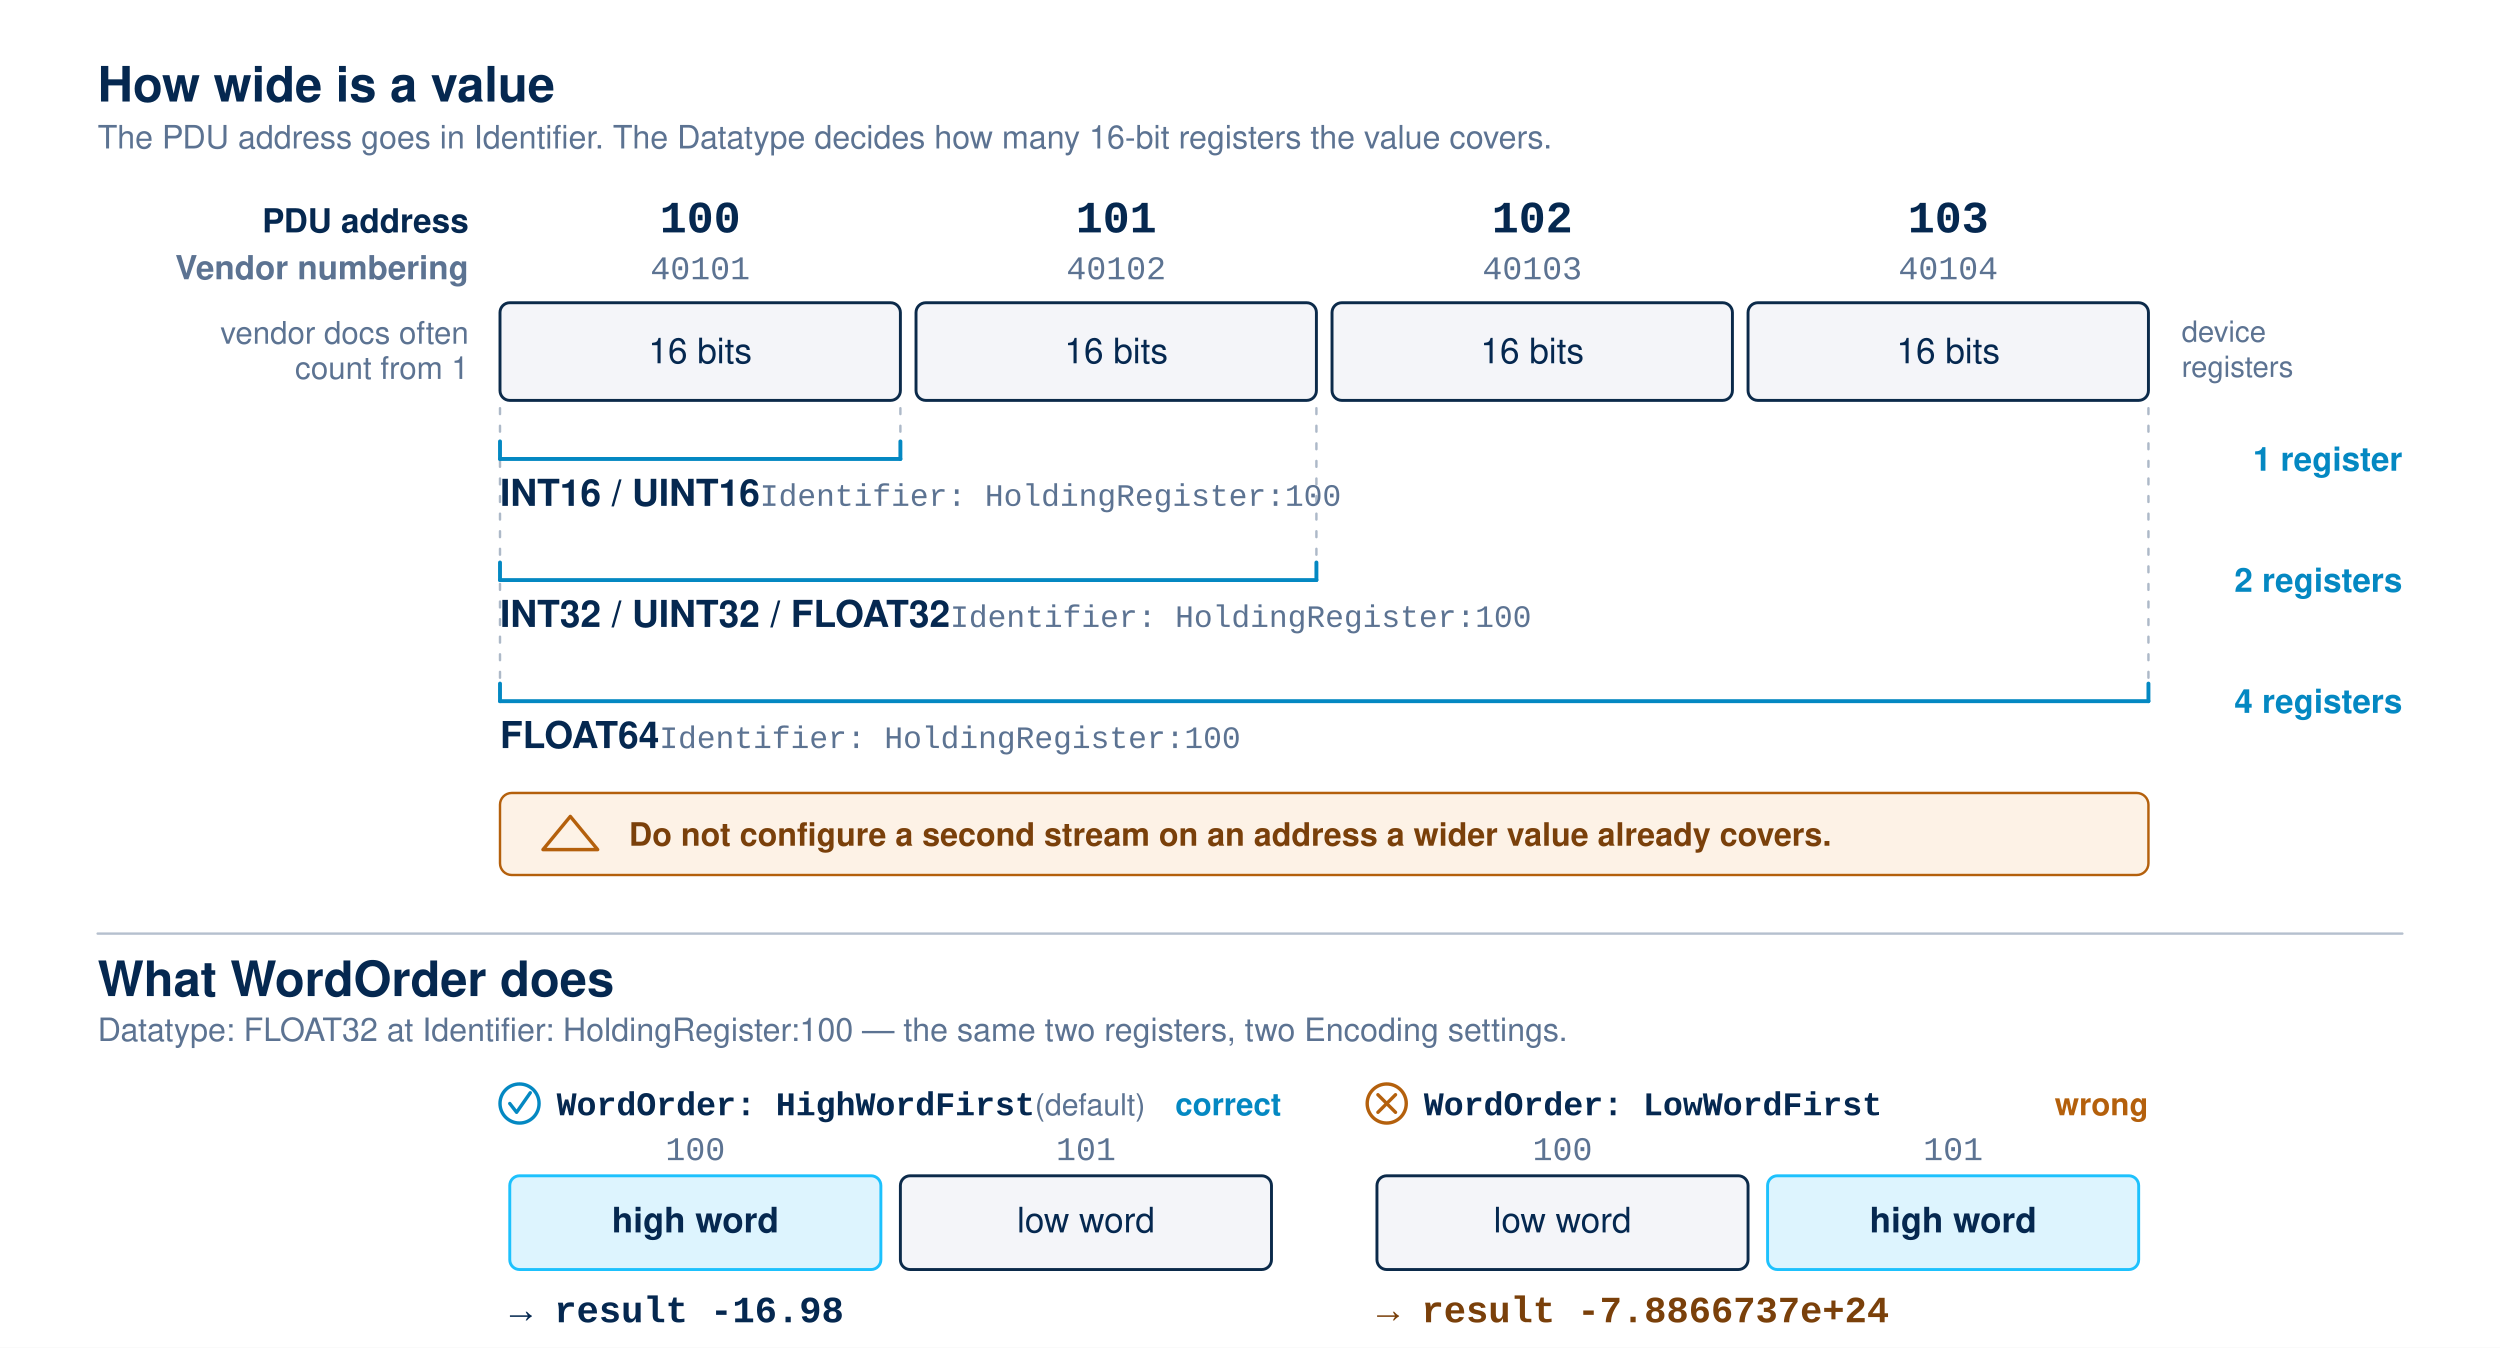
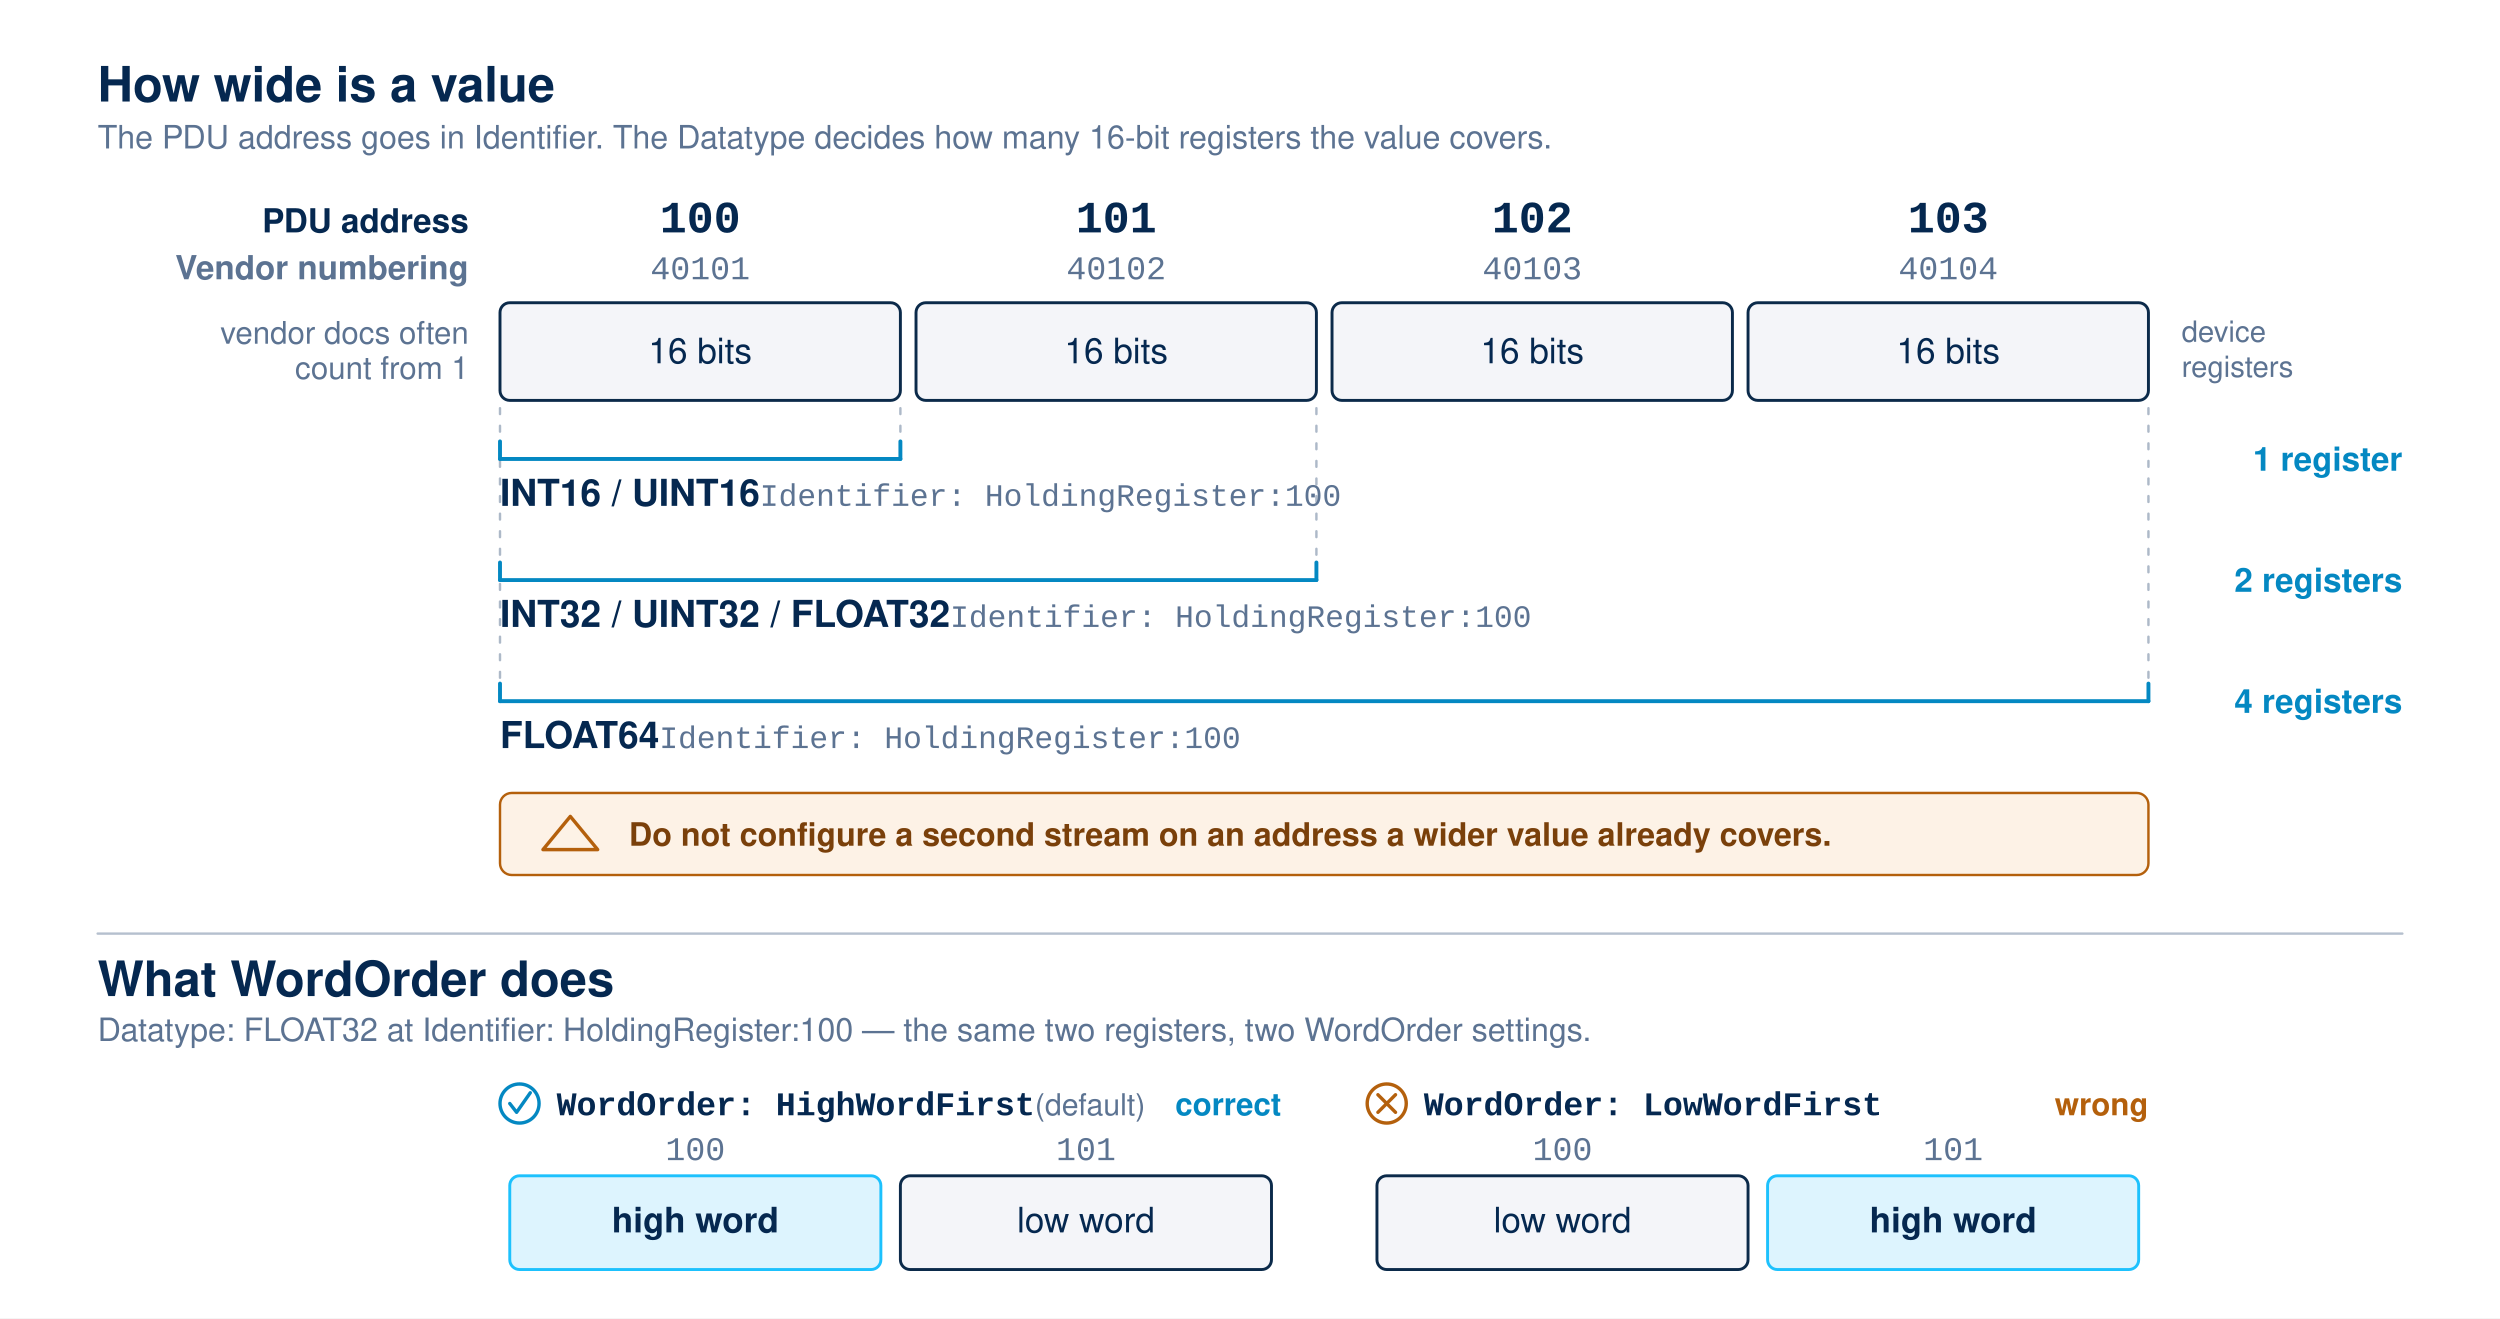
- <svg xmlns="http://www.w3.org/2000/svg" viewBox="0 0 2560 1380" width="2560" height="1380" role="img" aria-labelledby="ttl dsc">
-   <rect width="2560" height="1380" fill="#FFFFFF" />
+ <svg xmlns="http://www.w3.org/2000/svg" viewBox="0 0 2560 1350" width="2560" height="1350" role="img" aria-labelledby="ttl dsc">
+   <rect width="2560" height="1350" fill="#FFFFFF" />
  <text x="100" y="104" font-family="'Helvetica Neue',Helvetica,Arial,sans-serif" font-size="50" font-weight="700" fill="#052850" text-anchor="start">How wide is a value</text>
  <text x="100" y="152" font-family="'Helvetica Neue',Helvetica,Arial,sans-serif" font-size="33" font-weight="400" fill="#5C7392" text-anchor="start">The PDU address goes in Identifier. The Datatype decides how many 16-bit registers the value covers.</text>
  <text x="480" y="238" font-family="'Helvetica Neue',Helvetica,Arial,sans-serif" font-size="34" font-weight="600" fill="#052850" text-anchor="end">PDU address</text>
  <text x="480" y="286" font-family="'Helvetica Neue',Helvetica,Arial,sans-serif" font-size="34" font-weight="600" fill="#5C7392" text-anchor="end">Vendor numbering</text>
  <text x="480" y="352" font-family="'Helvetica Neue',Helvetica,Arial,sans-serif" font-size="32" font-weight="400" fill="#5C7392" text-anchor="end">vendor docs often</text>
  <text x="480" y="388" font-family="'Helvetica Neue',Helvetica,Arial,sans-serif" font-size="32" font-weight="400" fill="#5C7392" text-anchor="end">count from 1</text>
  <text x="717" y="238" font-family="'SFMono-Regular',Menlo,Consolas,'Liberation Mono',monospace" font-size="46" font-weight="700" fill="#052850" text-anchor="middle">100</text>
  <text x="717" y="286" font-family="'SFMono-Regular',Menlo,Consolas,'Liberation Mono',monospace" font-size="34" font-weight="400" fill="#5C7392" text-anchor="middle">40101</text>
  <rect x="512" y="310" width="410" height="100" rx="10" fill="#F4F5F9" stroke="#0B2A4A" stroke-width="3" />
  <text x="717" y="372" font-family="'Helvetica Neue',Helvetica,Arial,sans-serif" font-size="36" font-weight="500" fill="#052850" text-anchor="middle">16 bits</text>
  <text x="1143" y="238" font-family="'SFMono-Regular',Menlo,Consolas,'Liberation Mono',monospace" font-size="46" font-weight="700" fill="#052850" text-anchor="middle">101</text>
  <text x="1143" y="286" font-family="'SFMono-Regular',Menlo,Consolas,'Liberation Mono',monospace" font-size="34" font-weight="400" fill="#5C7392" text-anchor="middle">40102</text>
  <rect x="938" y="310" width="410" height="100" rx="10" fill="#F4F5F9" stroke="#0B2A4A" stroke-width="3" />
  <text x="1143" y="372" font-family="'Helvetica Neue',Helvetica,Arial,sans-serif" font-size="36" font-weight="500" fill="#052850" text-anchor="middle">16 bits</text>
  <text x="1569" y="238" font-family="'SFMono-Regular',Menlo,Consolas,'Liberation Mono',monospace" font-size="46" font-weight="700" fill="#052850" text-anchor="middle">102</text>
  <text x="1569" y="286" font-family="'SFMono-Regular',Menlo,Consolas,'Liberation Mono',monospace" font-size="34" font-weight="400" fill="#5C7392" text-anchor="middle">40103</text>
  <rect x="1364" y="310" width="410" height="100" rx="10" fill="#F4F5F9" stroke="#0B2A4A" stroke-width="3" />
  <text x="1569" y="372" font-family="'Helvetica Neue',Helvetica,Arial,sans-serif" font-size="36" font-weight="500" fill="#052850" text-anchor="middle">16 bits</text>
  <text x="1995" y="238" font-family="'SFMono-Regular',Menlo,Consolas,'Liberation Mono',monospace" font-size="46" font-weight="700" fill="#052850" text-anchor="middle">103</text>
  <text x="1995" y="286" font-family="'SFMono-Regular',Menlo,Consolas,'Liberation Mono',monospace" font-size="34" font-weight="400" fill="#5C7392" text-anchor="middle">40104</text>
  <rect x="1790" y="310" width="410" height="100" rx="10" fill="#F4F5F9" stroke="#0B2A4A" stroke-width="3" />
  <text x="1995" y="372" font-family="'Helvetica Neue',Helvetica,Arial,sans-serif" font-size="36" font-weight="500" fill="#052850" text-anchor="middle">16 bits</text>
  <text x="2234" y="350" font-family="'Helvetica Neue',Helvetica,Arial,sans-serif" font-size="30" font-weight="400" fill="#5C7392" text-anchor="start">device</text>
  <text x="2234" y="386" font-family="'Helvetica Neue',Helvetica,Arial,sans-serif" font-size="30" font-weight="400" fill="#5C7392" text-anchor="start">registers</text>
  <path d="M 512 418 L 512 718" stroke="#5C7392" stroke-width="2.5" fill="none" stroke-dasharray="6 12" opacity="0.5" stroke-linecap="round" />
  <path d="M 922 418 L 922 470" stroke="#5C7392" stroke-width="2.5" fill="none" stroke-dasharray="6 12" opacity="0.5" stroke-linecap="round" />
  <path d="M 512 470 L 922 470" stroke="#0488C2" stroke-width="4" fill="none" stroke-linecap="round" />
  <path d="M 512 470 L 512 452" stroke="#0488C2" stroke-width="4" fill="none" stroke-linecap="round" />
  <path d="M 922 470 L 922 452" stroke="#0488C2" stroke-width="4" fill="none" stroke-linecap="round" />
  <text x="512" y="518" font-family="'Helvetica Neue',Helvetica,Arial,sans-serif" font-size="38" font-weight="700" fill="#052850">INT16 / UINT16<tspan font-family="'SFMono-Regular',Menlo,Consolas,'Liberation Mono',monospace" font-size="32" font-weight="400" fill="#5C7392">   Identifier: HoldingRegister:100</tspan>
  </text>
  <text x="2460" y="482" font-family="'Helvetica Neue',Helvetica,Arial,sans-serif" font-size="34" font-weight="700" fill="#0488C2" text-anchor="end">1 register</text>
  <path d="M 1348 418 L 1348 594" stroke="#5C7392" stroke-width="2.5" fill="none" stroke-dasharray="6 12" opacity="0.5" stroke-linecap="round" />
  <path d="M 512 594 L 1348 594" stroke="#0488C2" stroke-width="4" fill="none" stroke-linecap="round" />
  <path d="M 512 594 L 512 576" stroke="#0488C2" stroke-width="4" fill="none" stroke-linecap="round" />
  <path d="M 1348 594 L 1348 576" stroke="#0488C2" stroke-width="4" fill="none" stroke-linecap="round" />
  <text x="512" y="642" font-family="'Helvetica Neue',Helvetica,Arial,sans-serif" font-size="38" font-weight="700" fill="#052850">INT32 / UINT32 / FLOAT32<tspan font-family="'SFMono-Regular',Menlo,Consolas,'Liberation Mono',monospace" font-size="32" font-weight="400" fill="#5C7392">   Identifier: HoldingRegister:100</tspan>
  </text>
  <text x="2460" y="606" font-family="'Helvetica Neue',Helvetica,Arial,sans-serif" font-size="34" font-weight="700" fill="#0488C2" text-anchor="end">2 registers</text>
  <path d="M 2200 418 L 2200 718" stroke="#5C7392" stroke-width="2.5" fill="none" stroke-dasharray="6 12" opacity="0.5" stroke-linecap="round" />
  <path d="M 512 718 L 2200 718" stroke="#0488C2" stroke-width="4" fill="none" stroke-linecap="round" />
  <path d="M 512 718 L 512 700" stroke="#0488C2" stroke-width="4" fill="none" stroke-linecap="round" />
  <path d="M 2200 718 L 2200 700" stroke="#0488C2" stroke-width="4" fill="none" stroke-linecap="round" />
  <text x="512" y="766" font-family="'Helvetica Neue',Helvetica,Arial,sans-serif" font-size="38" font-weight="700" fill="#052850">FLOAT64<tspan font-family="'SFMono-Regular',Menlo,Consolas,'Liberation Mono',monospace" font-size="32" font-weight="400" fill="#5C7392">   Identifier: HoldingRegister:100</tspan>
  </text>
  <text x="2460" y="730" font-family="'Helvetica Neue',Helvetica,Arial,sans-serif" font-size="34" font-weight="700" fill="#0488C2" text-anchor="end">4 registers</text>
  <rect x="512" y="812" width="1688" height="84" rx="12" fill="#FDF2E6" stroke="#B4600C" stroke-width="2.5" />
  <path d="M 556 870 L 584 836 L 612 870 Z" fill="none" stroke="#B4600C" stroke-width="3.5" stroke-linejoin="round" />
  <text x="644" y="866" font-family="'Helvetica Neue',Helvetica,Arial,sans-serif" font-size="33" font-weight="600" fill="#7A400A" text-anchor="start">Do not configure a second stream on an address a wider value already covers.</text>
  <path d="M 100 956 L 2460 956" stroke="#5C7392" stroke-width="2.5" fill="none" opacity="0.45" stroke-linecap="round" />
  <text x="100" y="1020" font-family="'Helvetica Neue',Helvetica,Arial,sans-serif" font-size="50" font-weight="700" fill="#052850" text-anchor="start">What WordOrder does</text>
-   <text x="100" y="1066" font-family="'Helvetica Neue',Helvetica,Arial,sans-serif" font-size="33" font-weight="400" fill="#5C7392" text-anchor="start">Datatype: FLOAT32 at Identifier: HoldingRegister:100 — the same two registers, two Encoding settings.</text>
+   <text x="100" y="1066" font-family="'Helvetica Neue',Helvetica,Arial,sans-serif" font-size="33" font-weight="400" fill="#5C7392" text-anchor="start">Datatype: FLOAT32 at Identifier: HoldingRegister:100 — the same two registers, two WordOrder settings.</text>
  <circle cx="532" cy="1130" r="20" fill="none" stroke="#0488C2" stroke-width="3.5" />
  <path d="M 522 1130 L 529 1139 L 543 1119" fill="none" stroke="#0488C2" stroke-width="3.5" stroke-linecap="round" stroke-linejoin="round" />
  <text x="570" y="1142" font-family="'SFMono-Regular',Menlo,Consolas,'Liberation Mono',monospace" font-size="34" font-weight="700" fill="#052850">WordOrder: HighWordFirst<tspan font-family="'Helvetica Neue',Helvetica,Arial,sans-serif" font-size="31" font-weight="400" fill="#5C7392">  (default)</tspan>
  </text>
  <text x="1312" y="1142" font-family="'Helvetica Neue',Helvetica,Arial,sans-serif" font-size="32" font-weight="700" fill="#0488C2" text-anchor="end">correct</text>
  <text x="712" y="1188" font-family="'SFMono-Regular',Menlo,Consolas,'Liberation Mono',monospace" font-size="34" font-weight="400" fill="#5C7392" text-anchor="middle">100</text>
  <rect x="522" y="1204" width="380" height="96" rx="10" fill="#DDF4FE" stroke="#1DC1FD" stroke-width="3" />
  <text x="712" y="1262" font-family="'Helvetica Neue',Helvetica,Arial,sans-serif" font-size="36" font-weight="700" fill="#052850" text-anchor="middle">high word</text>
  <text x="1112" y="1188" font-family="'SFMono-Regular',Menlo,Consolas,'Liberation Mono',monospace" font-size="34" font-weight="400" fill="#5C7392" text-anchor="middle">101</text>
  <rect x="922" y="1204" width="380" height="96" rx="10" fill="#F4F5F9" stroke="#0B2A4A" stroke-width="3" />
  <text x="1112" y="1262" font-family="'Helvetica Neue',Helvetica,Arial,sans-serif" font-size="36" font-weight="400" fill="#052850" text-anchor="middle">low word</text>
-   <text x="522" y="1354" font-family="'SFMono-Regular',Menlo,Consolas,'Liberation Mono',monospace" font-size="38" font-weight="700" fill="#052850" text-anchor="start">→  result   -16.98</text>
  <circle cx="1420" cy="1130" r="20" fill="none" stroke="#B4600C" stroke-width="3.5" />
  <path d="M 1411 1121 L 1429 1139" stroke="#B4600C" stroke-width="3.5" stroke-linecap="round" />
  <path d="M 1429 1121 L 1411 1139" stroke="#B4600C" stroke-width="3.5" stroke-linecap="round" />
  <text x="1458" y="1142" font-family="'SFMono-Regular',Menlo,Consolas,'Liberation Mono',monospace" font-size="34" font-weight="700" fill="#052850">WordOrder: LowWordFirst</text>
  <text x="2200" y="1142" font-family="'Helvetica Neue',Helvetica,Arial,sans-serif" font-size="32" font-weight="700" fill="#B4600C" text-anchor="end">wrong</text>
  <text x="1600" y="1188" font-family="'SFMono-Regular',Menlo,Consolas,'Liberation Mono',monospace" font-size="34" font-weight="400" fill="#5C7392" text-anchor="middle">100</text>
  <rect x="1410" y="1204" width="380" height="96" rx="10" fill="#F4F5F9" stroke="#0B2A4A" stroke-width="3" />
  <text x="1600" y="1262" font-family="'Helvetica Neue',Helvetica,Arial,sans-serif" font-size="36" font-weight="400" fill="#052850" text-anchor="middle">low word</text>
  <text x="2000" y="1188" font-family="'SFMono-Regular',Menlo,Consolas,'Liberation Mono',monospace" font-size="34" font-weight="400" fill="#5C7392" text-anchor="middle">101</text>
  <rect x="1810" y="1204" width="380" height="96" rx="10" fill="#DDF4FE" stroke="#1DC1FD" stroke-width="3" />
  <text x="2000" y="1262" font-family="'Helvetica Neue',Helvetica,Arial,sans-serif" font-size="36" font-weight="700" fill="#052850" text-anchor="middle">high word</text>
-   <text x="1410" y="1354" font-family="'SFMono-Regular',Menlo,Consolas,'Liberation Mono',monospace" font-size="38" font-weight="700" fill="#7A400A" text-anchor="start">→  result   -7.8866737e+24</text>
</svg>
